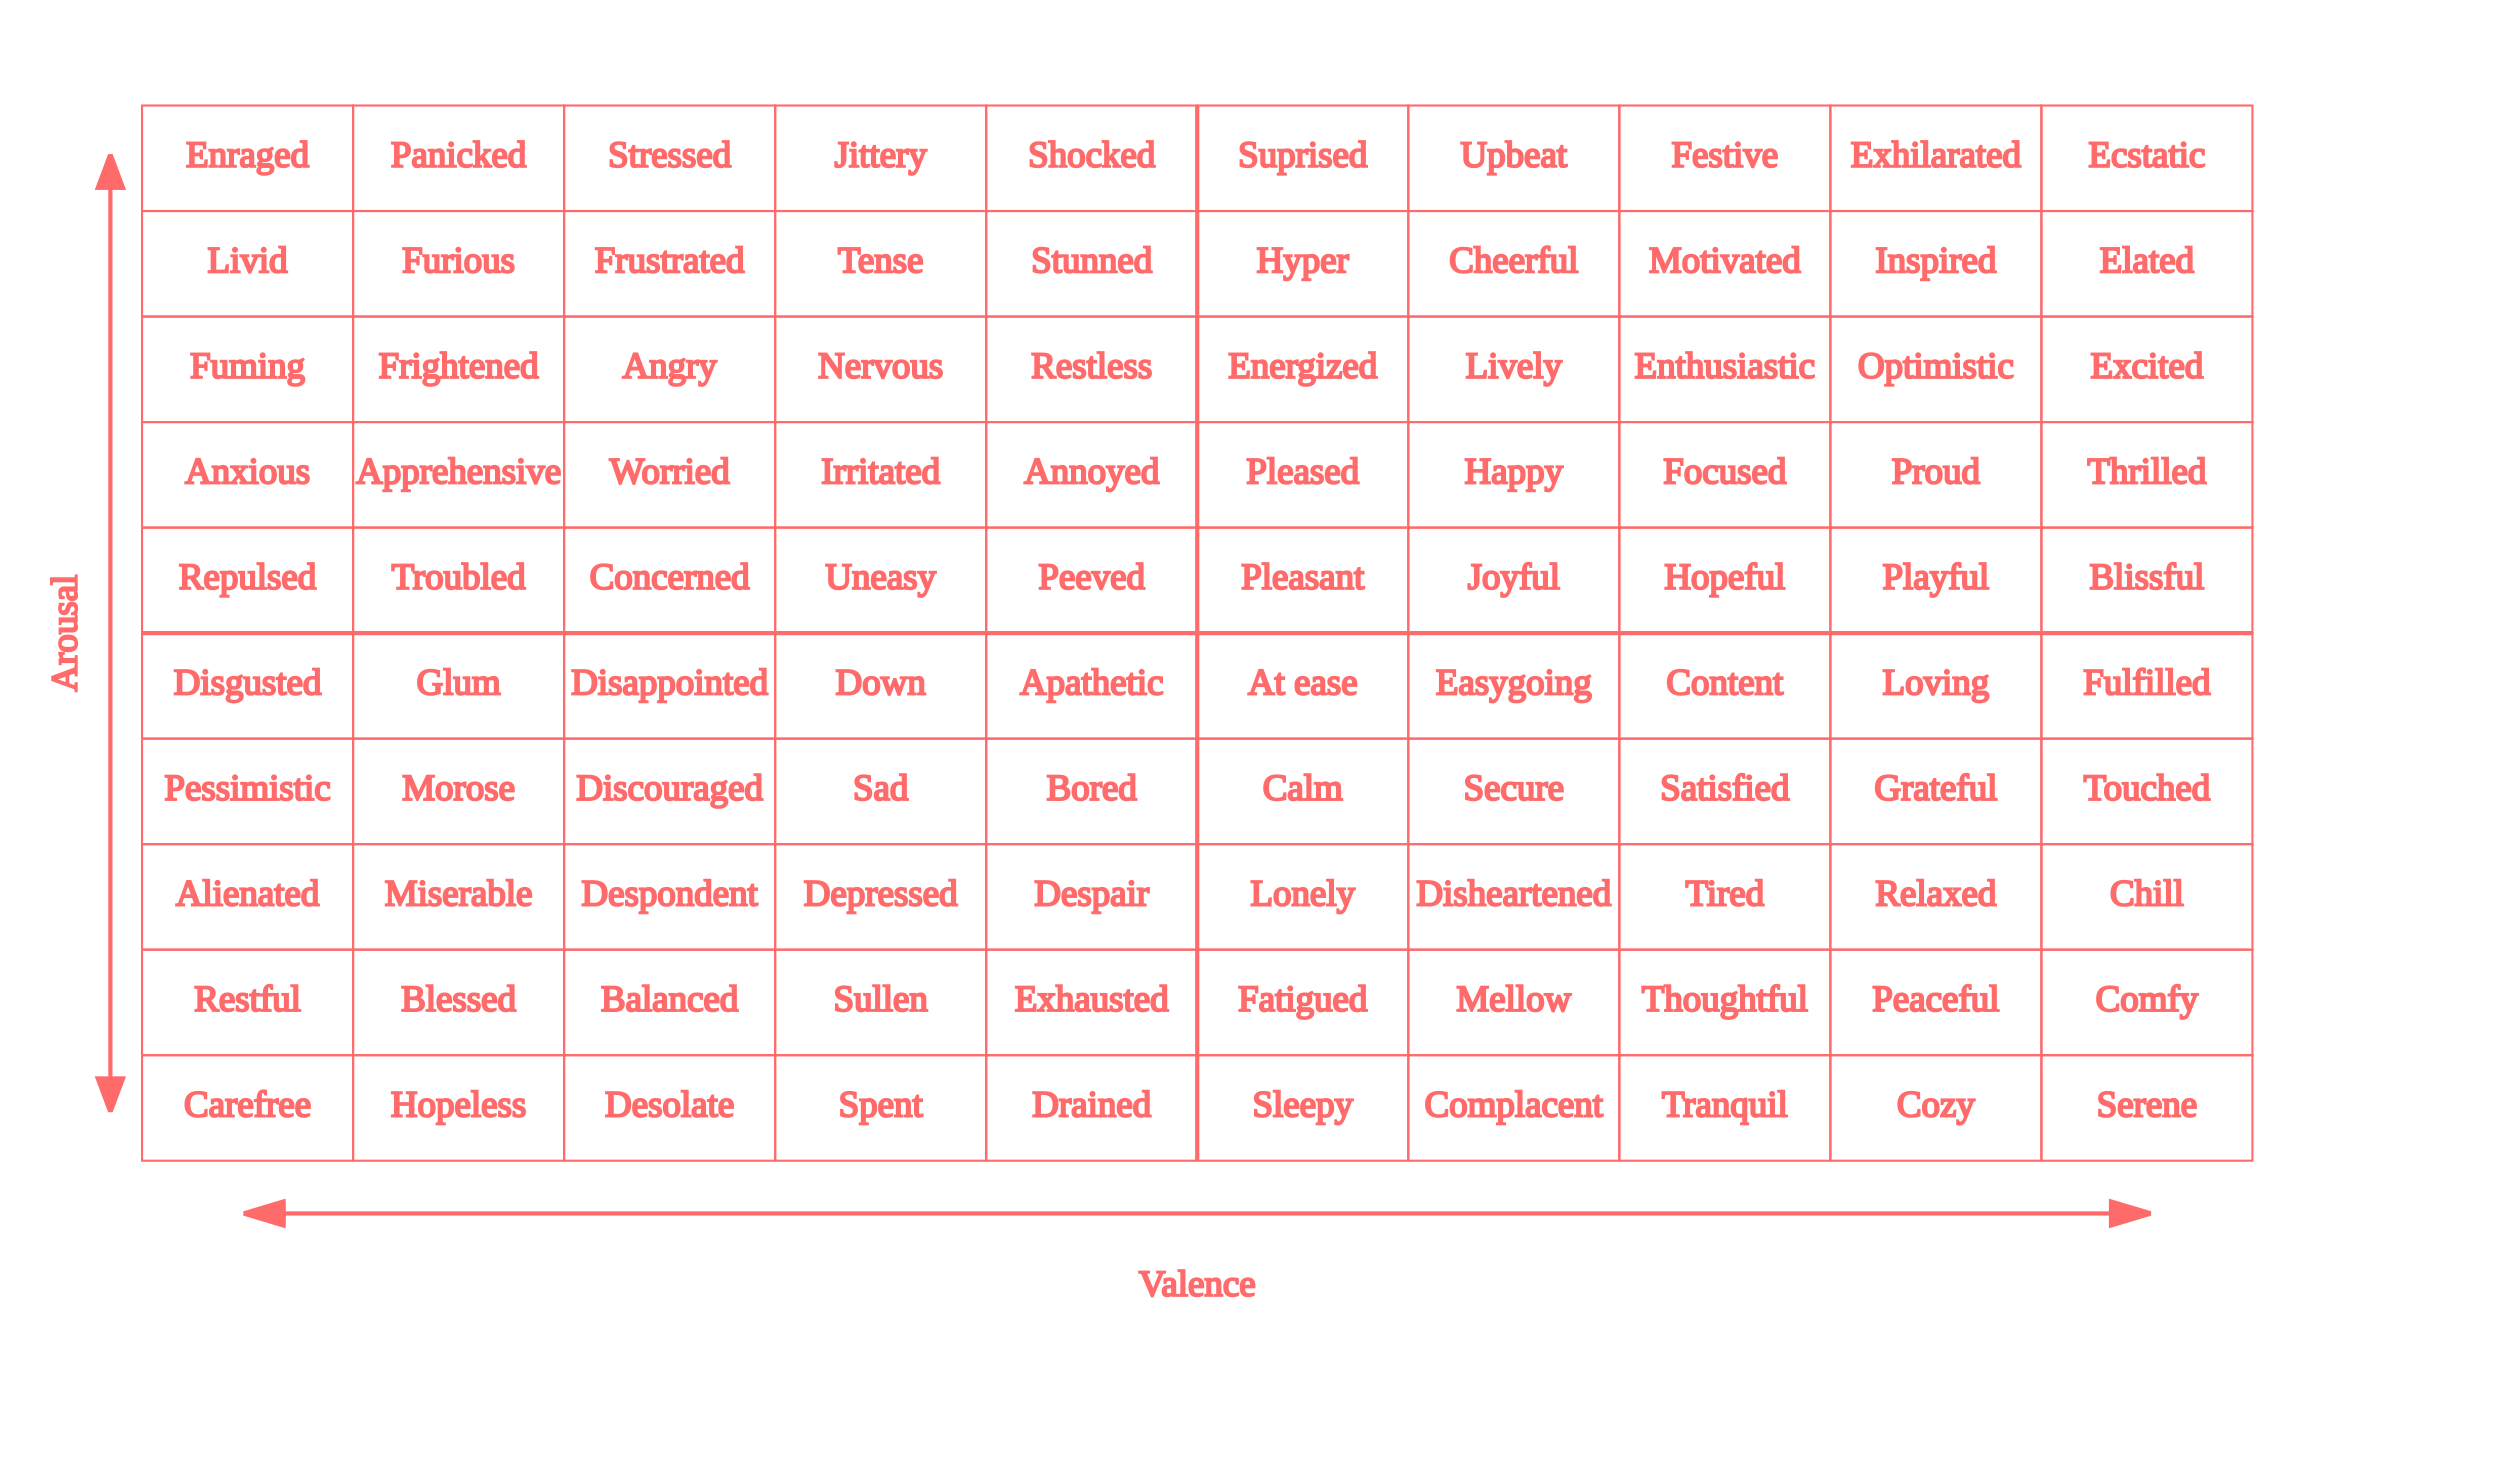
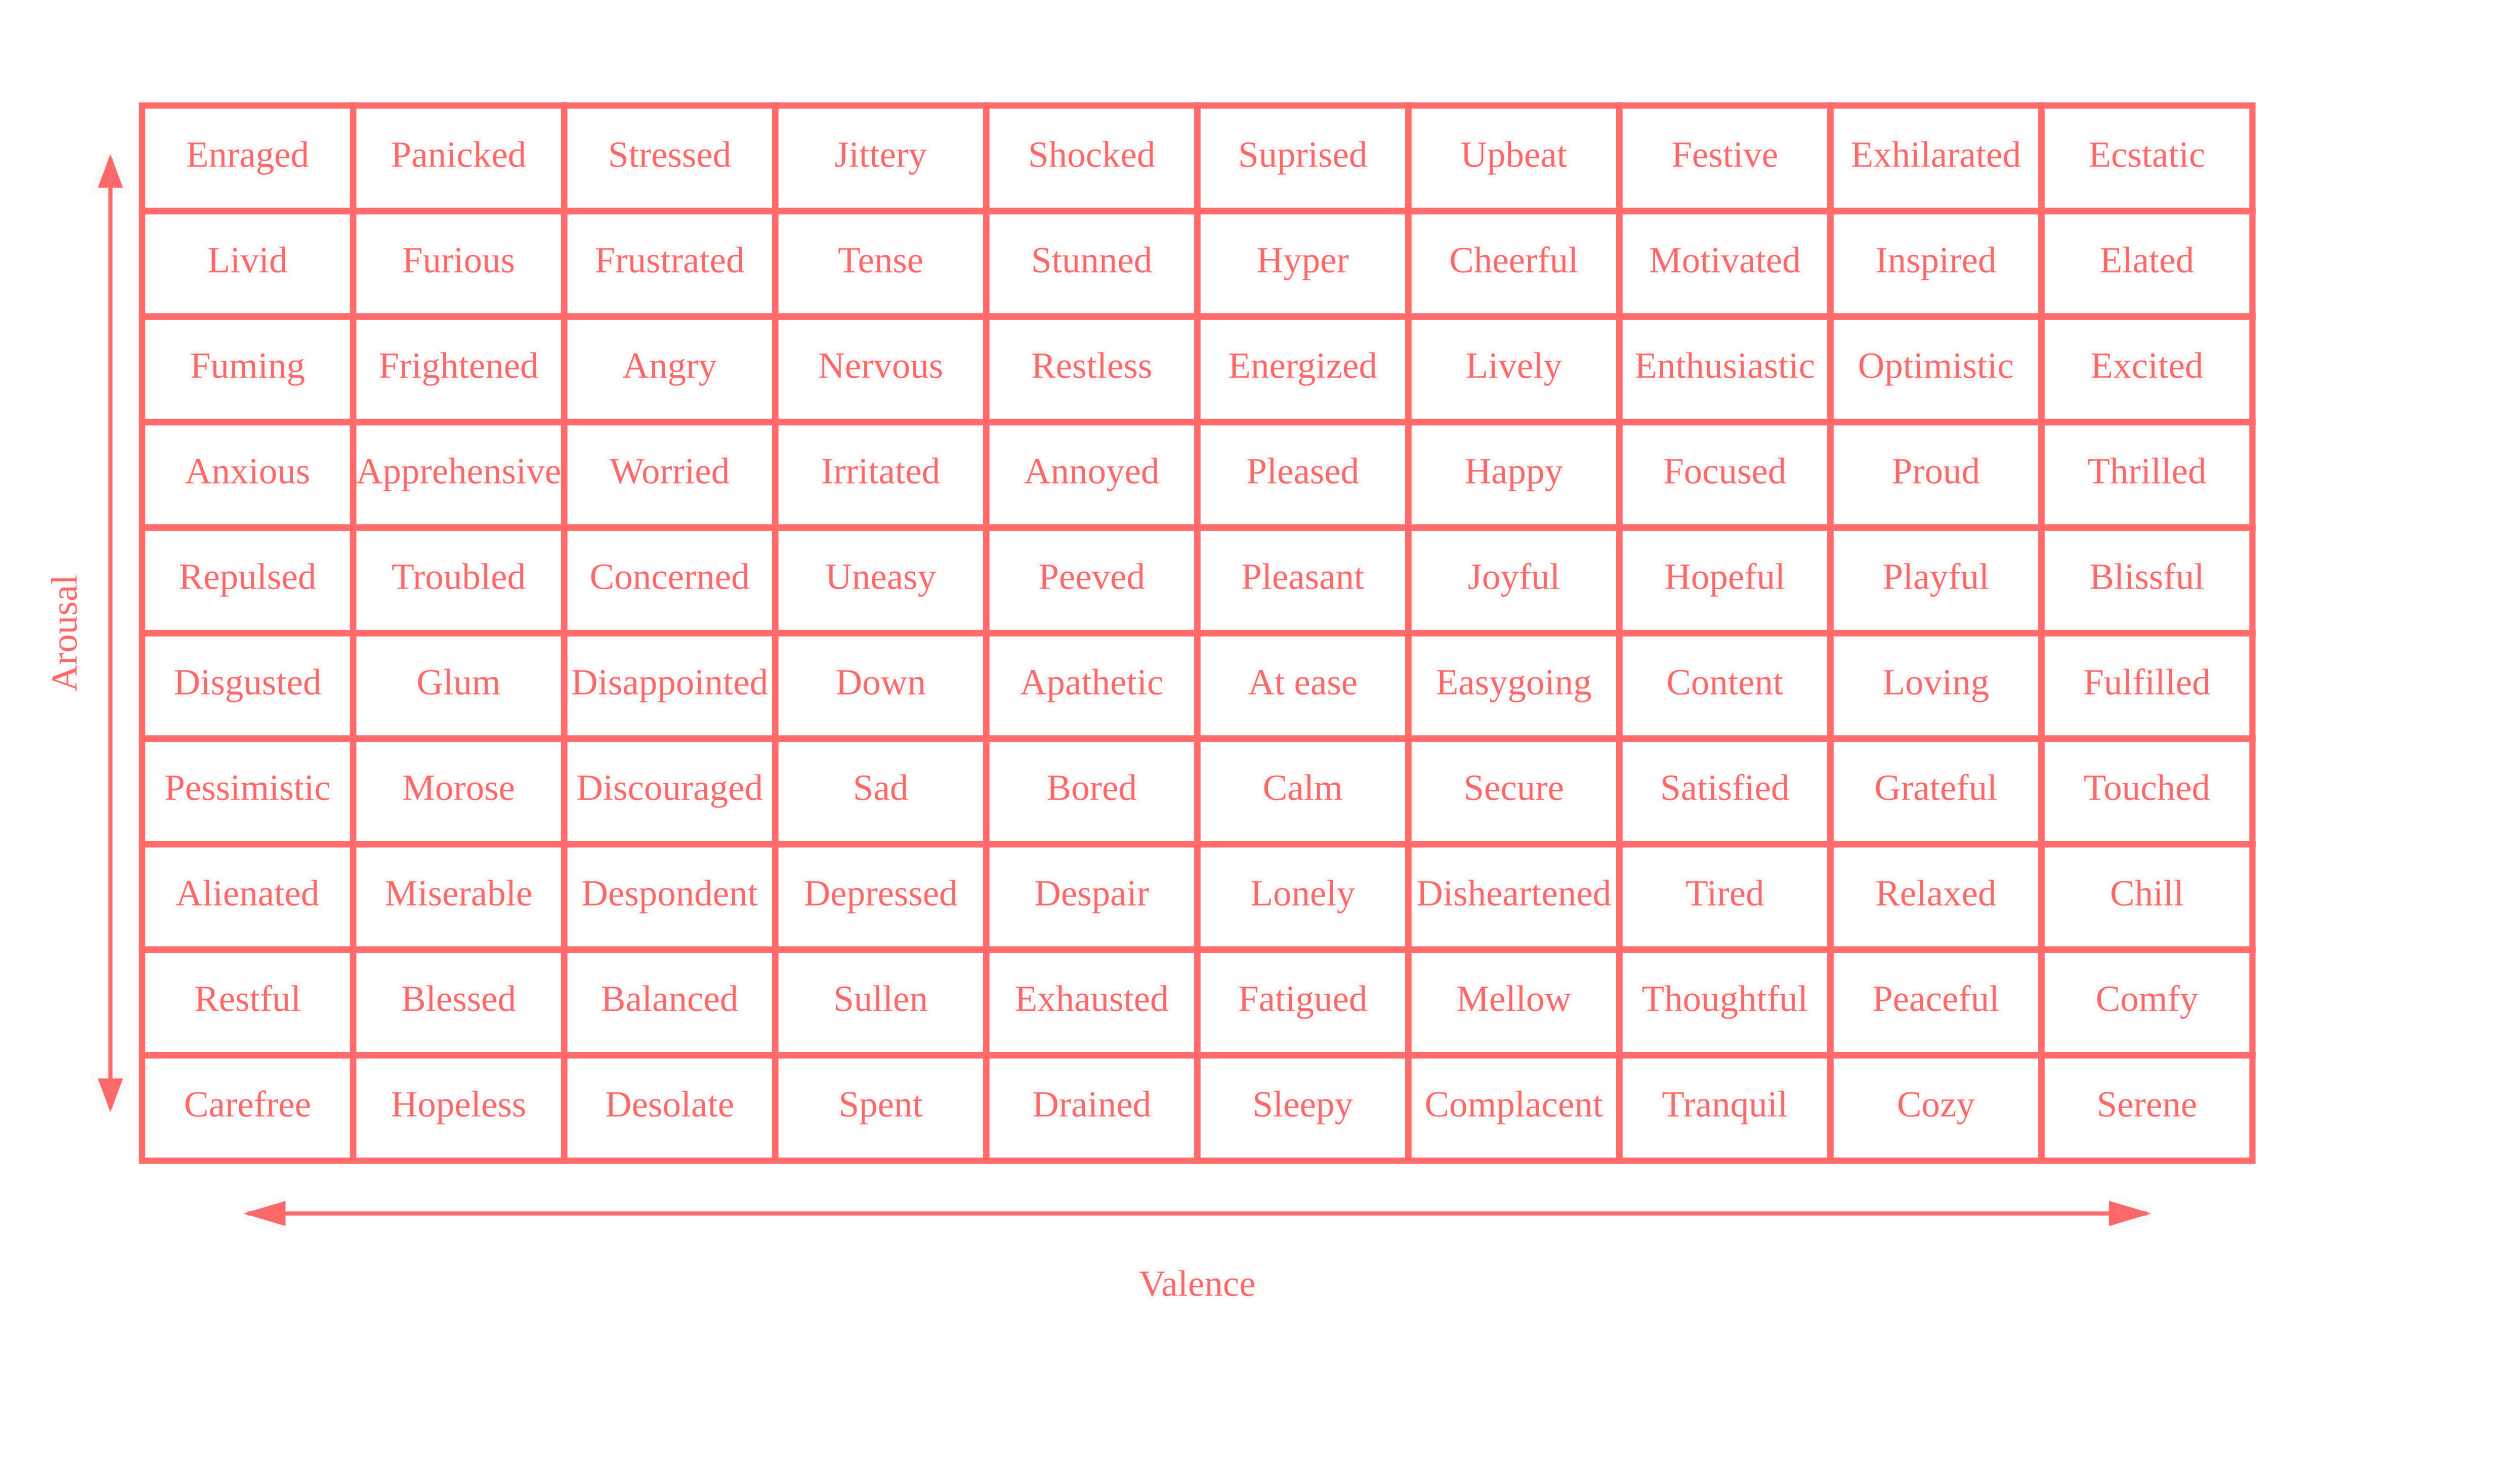
<svg xmlns="http://www.w3.org/2000/svg" width="1100" height="650" viewBox="-50 -50 1150 700" style="background: none;">
-   <g font-family="Times New Roman" font-size="17.5" text-anchor="middle" dominant-baseline="middle" fill="#ff6b6b" stroke="#ff6b6b">
+   <g font-family="Times New Roman" font-size="17.5" text-anchor="middle" dominant-baseline="middle" fill="#ff6b6b" stroke="rgba(0,0,0,0.02)" stroke-width="3">
    <line x1="500" y1="0" x2="500" y2="500" stroke="#ff6b6b" stroke-width="2" />
    <line x1="0" y1="250" x2="1000" y2="250" stroke="#ff6b6b" stroke-width="2" />
-     <rect x="0" y="0" width="100" height="50" fill="none" />
+     <rect x="0" y="0" width="100" height="50" fill="none" stroke="#ff6b6b" />
    <text x="50" y="25">Enraged</text>
-     <rect x="100" y="0" width="100" height="50" fill="none" />
+     <rect x="100" y="0" width="100" height="50" fill="none" stroke="#ff6b6b" />
    <text x="150" y="25">Panicked</text>
-     <rect x="200" y="0" width="100" height="50" fill="none" />
+     <rect x="200" y="0" width="100" height="50" fill="none" stroke="#ff6b6b" />
    <text x="250" y="25">Stressed</text>
-     <rect x="300" y="0" width="100" height="50" fill="none" />
+     <rect x="300" y="0" width="100" height="50" fill="none" stroke="#ff6b6b" />
    <text x="350" y="25">Jittery</text>
-     <rect x="400" y="0" width="100" height="50" fill="none" />
+     <rect x="400" y="0" width="100" height="50" fill="none" stroke="#ff6b6b" />
    <text x="450" y="25">Shocked</text>
-     <rect x="500" y="0" width="100" height="50" fill="none" />
+     <rect x="500" y="0" width="100" height="50" fill="none" stroke="#ff6b6b" />
    <text x="550" y="25">Suprised</text>
-     <rect x="600" y="0" width="100" height="50" fill="none" />
+     <rect x="600" y="0" width="100" height="50" fill="none" stroke="#ff6b6b" />
    <text x="650" y="25">Upbeat</text>
-     <rect x="700" y="0" width="100" height="50" fill="none" />
+     <rect x="700" y="0" width="100" height="50" fill="none" stroke="#ff6b6b" />
    <text x="750" y="25">Festive</text>
-     <rect x="800" y="0" width="100" height="50" fill="none" />
+     <rect x="800" y="0" width="100" height="50" fill="none" stroke="#ff6b6b" />
    <text x="850" y="25">Exhilarated</text>
-     <rect x="900" y="0" width="100" height="50" fill="none" />
+     <rect x="900" y="0" width="100" height="50" fill="none" stroke="#ff6b6b" />
    <text x="950" y="25">Ecstatic</text>
-     <rect x="0" y="50" width="100" height="50" fill="none" />
+     <rect x="0" y="50" width="100" height="50" fill="none" stroke="#ff6b6b" />
    <text x="50" y="75">Livid</text>
-     <rect x="100" y="50" width="100" height="50" fill="none" />
+     <rect x="100" y="50" width="100" height="50" fill="none" stroke="#ff6b6b" />
    <text x="150" y="75">Furious</text>
-     <rect x="200" y="50" width="100" height="50" fill="none" />
+     <rect x="200" y="50" width="100" height="50" fill="none" stroke="#ff6b6b" />
    <text x="250" y="75">Frustrated</text>
-     <rect x="300" y="50" width="100" height="50" fill="none" />
+     <rect x="300" y="50" width="100" height="50" fill="none" stroke="#ff6b6b" />
    <text x="350" y="75">Tense</text>
-     <rect x="400" y="50" width="100" height="50" fill="none" />
+     <rect x="400" y="50" width="100" height="50" fill="none" stroke="#ff6b6b" />
    <text x="450" y="75">Stunned</text>
-     <rect x="500" y="50" width="100" height="50" fill="none" />
+     <rect x="500" y="50" width="100" height="50" fill="none" stroke="#ff6b6b" />
    <text x="550" y="75">Hyper</text>
-     <rect x="600" y="50" width="100" height="50" fill="none" />
+     <rect x="600" y="50" width="100" height="50" fill="none" stroke="#ff6b6b" />
    <text x="650" y="75">Cheerful</text>
-     <rect x="700" y="50" width="100" height="50" fill="none" />
+     <rect x="700" y="50" width="100" height="50" fill="none" stroke="#ff6b6b" />
    <text x="750" y="75">Motivated</text>
-     <rect x="800" y="50" width="100" height="50" fill="none" />
+     <rect x="800" y="50" width="100" height="50" fill="none" stroke="#ff6b6b" />
    <text x="850" y="75">Inspired</text>
-     <rect x="900" y="50" width="100" height="50" fill="none" />
+     <rect x="900" y="50" width="100" height="50" fill="none" stroke="#ff6b6b" />
    <text x="950" y="75">Elated</text>
-     <rect x="0" y="100" width="100" height="50" fill="none" />
+     <rect x="0" y="100" width="100" height="50" fill="none" stroke="#ff6b6b" />
    <text x="50" y="125">Fuming</text>
-     <rect x="100" y="100" width="100" height="50" fill="none" />
+     <rect x="100" y="100" width="100" height="50" fill="none" stroke="#ff6b6b" />
    <text x="150" y="125">Frightened</text>
-     <rect x="200" y="100" width="100" height="50" fill="none" />
+     <rect x="200" y="100" width="100" height="50" fill="none" stroke="#ff6b6b" />
    <text x="250" y="125">Angry</text>
-     <rect x="300" y="100" width="100" height="50" fill="none" />
+     <rect x="300" y="100" width="100" height="50" fill="none" stroke="#ff6b6b" />
    <text x="350" y="125">Nervous</text>
-     <rect x="400" y="100" width="100" height="50" fill="none" />
+     <rect x="400" y="100" width="100" height="50" fill="none" stroke="#ff6b6b" />
    <text x="450" y="125">Restless</text>
-     <rect x="500" y="100" width="100" height="50" fill="none" />
+     <rect x="500" y="100" width="100" height="50" fill="none" stroke="#ff6b6b" />
    <text x="550" y="125">Energized</text>
-     <rect x="600" y="100" width="100" height="50" fill="none" />
+     <rect x="600" y="100" width="100" height="50" fill="none" stroke="#ff6b6b" />
    <text x="650" y="125">Lively</text>
-     <rect x="700" y="100" width="100" height="50" fill="none" />
+     <rect x="700" y="100" width="100" height="50" fill="none" stroke="#ff6b6b" />
    <text x="750" y="125">Enthusiastic</text>
-     <rect x="800" y="100" width="100" height="50" fill="none" />
+     <rect x="800" y="100" width="100" height="50" fill="none" stroke="#ff6b6b" />
    <text x="850" y="125">Optimistic</text>
-     <rect x="900" y="100" width="100" height="50" fill="none" />
+     <rect x="900" y="100" width="100" height="50" fill="none" stroke="#ff6b6b" />
    <text x="950" y="125">Excited</text>
-     <rect x="0" y="150" width="100" height="50" fill="none" />
+     <rect x="0" y="150" width="100" height="50" fill="none" stroke="#ff6b6b" />
    <text x="50" y="175">Anxious</text>
-     <rect x="100" y="150" width="100" height="50" fill="none" />
+     <rect x="100" y="150" width="100" height="50" fill="none" stroke="#ff6b6b" />
    <text x="150" y="175">Apprehensive</text>
-     <rect x="200" y="150" width="100" height="50" fill="none" />
+     <rect x="200" y="150" width="100" height="50" fill="none" stroke="#ff6b6b" />
    <text x="250" y="175">Worried</text>
-     <rect x="300" y="150" width="100" height="50" fill="none" />
+     <rect x="300" y="150" width="100" height="50" fill="none" stroke="#ff6b6b" />
    <text x="350" y="175">Irritated</text>
-     <rect x="400" y="150" width="100" height="50" fill="none" />
+     <rect x="400" y="150" width="100" height="50" fill="none" stroke="#ff6b6b" />
    <text x="450" y="175">Annoyed</text>
-     <rect x="500" y="150" width="100" height="50" fill="none" />
+     <rect x="500" y="150" width="100" height="50" fill="none" stroke="#ff6b6b" />
    <text x="550" y="175">Pleased</text>
-     <rect x="600" y="150" width="100" height="50" fill="none" />
+     <rect x="600" y="150" width="100" height="50" fill="none" stroke="#ff6b6b" />
    <text x="650" y="175">Happy</text>
-     <rect x="700" y="150" width="100" height="50" fill="none" />
+     <rect x="700" y="150" width="100" height="50" fill="none" stroke="#ff6b6b" />
    <text x="750" y="175">Focused</text>
-     <rect x="800" y="150" width="100" height="50" fill="none" />
+     <rect x="800" y="150" width="100" height="50" fill="none" stroke="#ff6b6b" />
    <text x="850" y="175">Proud</text>
-     <rect x="900" y="150" width="100" height="50" fill="none" />
+     <rect x="900" y="150" width="100" height="50" fill="none" stroke="#ff6b6b" />
    <text x="950" y="175">Thrilled</text>
-     <rect x="0" y="200" width="100" height="50" fill="none" />
+     <rect x="0" y="200" width="100" height="50" fill="none" stroke="#ff6b6b" />
    <text x="50" y="225">Repulsed</text>
-     <rect x="100" y="200" width="100" height="50" fill="none" />
+     <rect x="100" y="200" width="100" height="50" fill="none" stroke="#ff6b6b" />
    <text x="150" y="225">Troubled</text>
-     <rect x="200" y="200" width="100" height="50" fill="none" />
+     <rect x="200" y="200" width="100" height="50" fill="none" stroke="#ff6b6b" />
    <text x="250" y="225">Concerned</text>
-     <rect x="300" y="200" width="100" height="50" fill="none" />
+     <rect x="300" y="200" width="100" height="50" fill="none" stroke="#ff6b6b" />
    <text x="350" y="225">Uneasy</text>
-     <rect x="400" y="200" width="100" height="50" fill="none" />
+     <rect x="400" y="200" width="100" height="50" fill="none" stroke="#ff6b6b" />
    <text x="450" y="225">Peeved</text>
-     <rect x="500" y="200" width="100" height="50" fill="none" />
+     <rect x="500" y="200" width="100" height="50" fill="none" stroke="#ff6b6b" />
    <text x="550" y="225">Pleasant</text>
-     <rect x="600" y="200" width="100" height="50" fill="none" />
+     <rect x="600" y="200" width="100" height="50" fill="none" stroke="#ff6b6b" />
    <text x="650" y="225">Joyful</text>
-     <rect x="700" y="200" width="100" height="50" fill="none" />
+     <rect x="700" y="200" width="100" height="50" fill="none" stroke="#ff6b6b" />
    <text x="750" y="225">Hopeful</text>
-     <rect x="800" y="200" width="100" height="50" fill="none" />
+     <rect x="800" y="200" width="100" height="50" fill="none" stroke="#ff6b6b" />
    <text x="850" y="225">Playful</text>
-     <rect x="900" y="200" width="100" height="50" fill="none" />
+     <rect x="900" y="200" width="100" height="50" fill="none" stroke="#ff6b6b" />
    <text x="950" y="225">Blissful</text>
-     <rect x="0" y="250" width="100" height="50" fill="none" />
+     <rect x="0" y="250" width="100" height="50" fill="none" stroke="#ff6b6b" />
    <text x="50" y="275">Disgusted</text>
-     <rect x="100" y="250" width="100" height="50" fill="none" />
+     <rect x="100" y="250" width="100" height="50" fill="none" stroke="#ff6b6b" />
    <text x="150" y="275">Glum</text>
-     <rect x="200" y="250" width="100" height="50" fill="none" />
+     <rect x="200" y="250" width="100" height="50" fill="none" stroke="#ff6b6b" />
    <text x="250" y="275">Disappointed</text>
-     <rect x="300" y="250" width="100" height="50" fill="none" />
+     <rect x="300" y="250" width="100" height="50" fill="none" stroke="#ff6b6b" />
    <text x="350" y="275">Down</text>
-     <rect x="400" y="250" width="100" height="50" fill="none" />
+     <rect x="400" y="250" width="100" height="50" fill="none" stroke="#ff6b6b" />
    <text x="450" y="275">Apathetic</text>
-     <rect x="500" y="250" width="100" height="50" fill="none" />
+     <rect x="500" y="250" width="100" height="50" fill="none" stroke="#ff6b6b" />
    <text x="550" y="275">At ease</text>
-     <rect x="600" y="250" width="100" height="50" fill="none" />
+     <rect x="600" y="250" width="100" height="50" fill="none" stroke="#ff6b6b" />
    <text x="650" y="275">Easygoing</text>
-     <rect x="700" y="250" width="100" height="50" fill="none" />
+     <rect x="700" y="250" width="100" height="50" fill="none" stroke="#ff6b6b" />
    <text x="750" y="275">Content</text>
-     <rect x="800" y="250" width="100" height="50" fill="none" />
+     <rect x="800" y="250" width="100" height="50" fill="none" stroke="#ff6b6b" />
    <text x="850" y="275">Loving</text>
-     <rect x="900" y="250" width="100" height="50" fill="none" />
+     <rect x="900" y="250" width="100" height="50" fill="none" stroke="#ff6b6b" />
    <text x="950" y="275">Fulfilled</text>
-     <rect x="0" y="300" width="100" height="50" fill="none" />
+     <rect x="0" y="300" width="100" height="50" fill="none" stroke="#ff6b6b" />
    <text x="50" y="325">Pessimistic</text>
-     <rect x="100" y="300" width="100" height="50" fill="none" />
+     <rect x="100" y="300" width="100" height="50" fill="none" stroke="#ff6b6b" />
    <text x="150" y="325">Morose</text>
-     <rect x="200" y="300" width="100" height="50" fill="none" />
+     <rect x="200" y="300" width="100" height="50" fill="none" stroke="#ff6b6b" />
    <text x="250" y="325">Discouraged</text>
-     <rect x="300" y="300" width="100" height="50" fill="none" />
+     <rect x="300" y="300" width="100" height="50" fill="none" stroke="#ff6b6b" />
    <text x="350" y="325">Sad</text>
-     <rect x="400" y="300" width="100" height="50" fill="none" />
+     <rect x="400" y="300" width="100" height="50" fill="none" stroke="#ff6b6b" />
    <text x="450" y="325">Bored</text>
-     <rect x="500" y="300" width="100" height="50" fill="none" />
+     <rect x="500" y="300" width="100" height="50" fill="none" stroke="#ff6b6b" />
    <text x="550" y="325">Calm</text>
-     <rect x="600" y="300" width="100" height="50" fill="none" />
+     <rect x="600" y="300" width="100" height="50" fill="none" stroke="#ff6b6b" />
    <text x="650" y="325">Secure</text>
-     <rect x="700" y="300" width="100" height="50" fill="none" />
+     <rect x="700" y="300" width="100" height="50" fill="none" stroke="#ff6b6b" />
    <text x="750" y="325">Satisfied</text>
-     <rect x="800" y="300" width="100" height="50" fill="none" />
+     <rect x="800" y="300" width="100" height="50" fill="none" stroke="#ff6b6b" />
    <text x="850" y="325">Grateful</text>
-     <rect x="900" y="300" width="100" height="50" fill="none" />
+     <rect x="900" y="300" width="100" height="50" fill="none" stroke="#ff6b6b" />
    <text x="950" y="325">Touched</text>
-     <rect x="0" y="350" width="100" height="50" fill="none" />
+     <rect x="0" y="350" width="100" height="50" fill="none" stroke="#ff6b6b" />
    <text x="50" y="375">Alienated</text>
-     <rect x="100" y="350" width="100" height="50" fill="none" />
+     <rect x="100" y="350" width="100" height="50" fill="none" stroke="#ff6b6b" />
    <text x="150" y="375">Miserable</text>
-     <rect x="200" y="350" width="100" height="50" fill="none" />
+     <rect x="200" y="350" width="100" height="50" fill="none" stroke="#ff6b6b" />
    <text x="250" y="375">Despondent</text>
-     <rect x="300" y="350" width="100" height="50" fill="none" />
+     <rect x="300" y="350" width="100" height="50" fill="none" stroke="#ff6b6b" />
    <text x="350" y="375">Depressed</text>
-     <rect x="400" y="350" width="100" height="50" fill="none" />
+     <rect x="400" y="350" width="100" height="50" fill="none" stroke="#ff6b6b" />
    <text x="450" y="375">Despair</text>
-     <rect x="500" y="350" width="100" height="50" fill="none" />
+     <rect x="500" y="350" width="100" height="50" fill="none" stroke="#ff6b6b" />
    <text x="550" y="375">Lonely</text>
-     <rect x="600" y="350" width="100" height="50" fill="none" />
+     <rect x="600" y="350" width="100" height="50" fill="none" stroke="#ff6b6b" />
    <text x="650" y="375">Disheartened</text>
-     <rect x="700" y="350" width="100" height="50" fill="none" />
+     <rect x="700" y="350" width="100" height="50" fill="none" stroke="#ff6b6b" />
    <text x="750" y="375">Tired</text>
-     <rect x="800" y="350" width="100" height="50" fill="none" />
+     <rect x="800" y="350" width="100" height="50" fill="none" stroke="#ff6b6b" />
    <text x="850" y="375">Relaxed</text>
-     <rect x="900" y="350" width="100" height="50" fill="none" />
+     <rect x="900" y="350" width="100" height="50" fill="none" stroke="#ff6b6b" />
    <text x="950" y="375">Chill</text>
-     <rect x="0" y="400" width="100" height="50" fill="none" />
+     <rect x="0" y="400" width="100" height="50" fill="none" stroke="#ff6b6b" />
    <text x="50" y="425">Restful</text>
-     <rect x="100" y="400" width="100" height="50" fill="none" />
+     <rect x="100" y="400" width="100" height="50" fill="none" stroke="#ff6b6b" />
    <text x="150" y="425">Blessed</text>
-     <rect x="200" y="400" width="100" height="50" fill="none" />
+     <rect x="200" y="400" width="100" height="50" fill="none" stroke="#ff6b6b" />
    <text x="250" y="425">Balanced</text>
-     <rect x="300" y="400" width="100" height="50" fill="none" />
+     <rect x="300" y="400" width="100" height="50" fill="none" stroke="#ff6b6b" />
    <text x="350" y="425">Sullen</text>
-     <rect x="400" y="400" width="100" height="50" fill="none" />
+     <rect x="400" y="400" width="100" height="50" fill="none" stroke="#ff6b6b" />
    <text x="450" y="425">Exhausted</text>
-     <rect x="500" y="400" width="100" height="50" fill="none" />
+     <rect x="500" y="400" width="100" height="50" fill="none" stroke="#ff6b6b" />
    <text x="550" y="425">Fatigued</text>
-     <rect x="600" y="400" width="100" height="50" fill="none" />
+     <rect x="600" y="400" width="100" height="50" fill="none" stroke="#ff6b6b" />
    <text x="650" y="425">Mellow</text>
-     <rect x="700" y="400" width="100" height="50" fill="none" />
+     <rect x="700" y="400" width="100" height="50" fill="none" stroke="#ff6b6b" />
    <text x="750" y="425">Thoughtful</text>
-     <rect x="800" y="400" width="100" height="50" fill="none" />
+     <rect x="800" y="400" width="100" height="50" fill="none" stroke="#ff6b6b" />
    <text x="850" y="425">Peaceful</text>
-     <rect x="900" y="400" width="100" height="50" fill="none" />
+     <rect x="900" y="400" width="100" height="50" fill="none" stroke="#ff6b6b" />
    <text x="950" y="425">Comfy</text>
-     <rect x="0" y="450" width="100" height="50" fill="none" />
+     <rect x="0" y="450" width="100" height="50" fill="none" stroke="#ff6b6b" />
    <text x="50" y="475">Carefree</text>
-     <rect x="100" y="450" width="100" height="50" fill="none" />
+     <rect x="100" y="450" width="100" height="50" fill="none" stroke="#ff6b6b" />
    <text x="150" y="475">Hopeless</text>
-     <rect x="200" y="450" width="100" height="50" fill="none" />
+     <rect x="200" y="450" width="100" height="50" fill="none" stroke="#ff6b6b" />
    <text x="250" y="475">Desolate</text>
-     <rect x="300" y="450" width="100" height="50" fill="none" />
+     <rect x="300" y="450" width="100" height="50" fill="none" stroke="#ff6b6b" />
    <text x="350" y="475">Spent</text>
-     <rect x="400" y="450" width="100" height="50" fill="none" />
+     <rect x="400" y="450" width="100" height="50" fill="none" stroke="#ff6b6b" />
    <text x="450" y="475">Drained</text>
-     <rect x="500" y="450" width="100" height="50" fill="none" />
+     <rect x="500" y="450" width="100" height="50" fill="none" stroke="#ff6b6b" />
    <text x="550" y="475">Sleepy</text>
-     <rect x="600" y="450" width="100" height="50" fill="none" />
+     <rect x="600" y="450" width="100" height="50" fill="none" stroke="#ff6b6b" />
    <text x="650" y="475">Complacent</text>
-     <rect x="700" y="450" width="100" height="50" fill="none" />
+     <rect x="700" y="450" width="100" height="50" fill="none" stroke="#ff6b6b" />
    <text x="750" y="475">Tranquil</text>
-     <rect x="800" y="450" width="100" height="50" fill="none" />
+     <rect x="800" y="450" width="100" height="50" fill="none" stroke="#ff6b6b" />
    <text x="850" y="475">Cozy</text>
-     <rect x="900" y="450" width="100" height="50" fill="none" />
+     <rect x="900" y="450" width="100" height="50" fill="none" stroke="#ff6b6b" />
    <text x="950" y="475">Serene</text>
    <defs>
      <marker id="arrowRight" markerWidth="10" markerHeight="10" refX="9" refY="5" orient="auto" markerUnits="strokeWidth">
        <path d="M0,2 L10,5 L0,8 z" fill="#ff6b6b" />
      </marker>
      <marker id="arrowLeft" markerWidth="10" markerHeight="10" refX="1" refY="5" orient="auto" markerUnits="strokeWidth">
        <path d="M10,2 L0,5 L10,8 z" fill="#ff6b6b" />
      </marker>
      <marker id="arrowUp" markerWidth="10" markerHeight="10" refX="5" refY="1" orient="0" markerUnits="strokeWidth">
        <path d="M2,8 L5,0 L8,8 z" fill="#ff6b6b" />
      </marker>
      <marker id="arrowDown" markerWidth="10" markerHeight="10" refX="5" refY="9" orient="0" markerUnits="strokeWidth">
        <path d="M2,2 L5,10 L8,2 z" fill="#ff6b6b" />
      </marker>
    </defs>
-     <line x1="50" y1="525" x2="950" y2="525" stroke-width="2" marker-start="url(#arrowLeft)" marker-end="url(#arrowRight)" />
+     <line x1="50" y1="525" x2="950" y2="525" stroke="#ff6b6b" stroke-width="2" marker-start="url(#arrowLeft)" marker-end="url(#arrowRight)" />
    <text x="500" y="560" text-anchor="middle">Valence</text>
-     <line x1="-15" y1="475" x2="-15" y2="25" stroke-width="2" marker-start="url(#arrowDown)" marker-end="url(#arrowUp)" />
+     <line x1="-15" y1="475" x2="-15" y2="25" stroke="#ff6b6b" stroke-width="2" marker-start="url(#arrowDown)" marker-end="url(#arrowUp)" />
    <text x="-35" y="250" transform="rotate(-90,-35,250)" text-anchor="middle">Arousal</text>
  </g>
</svg>
